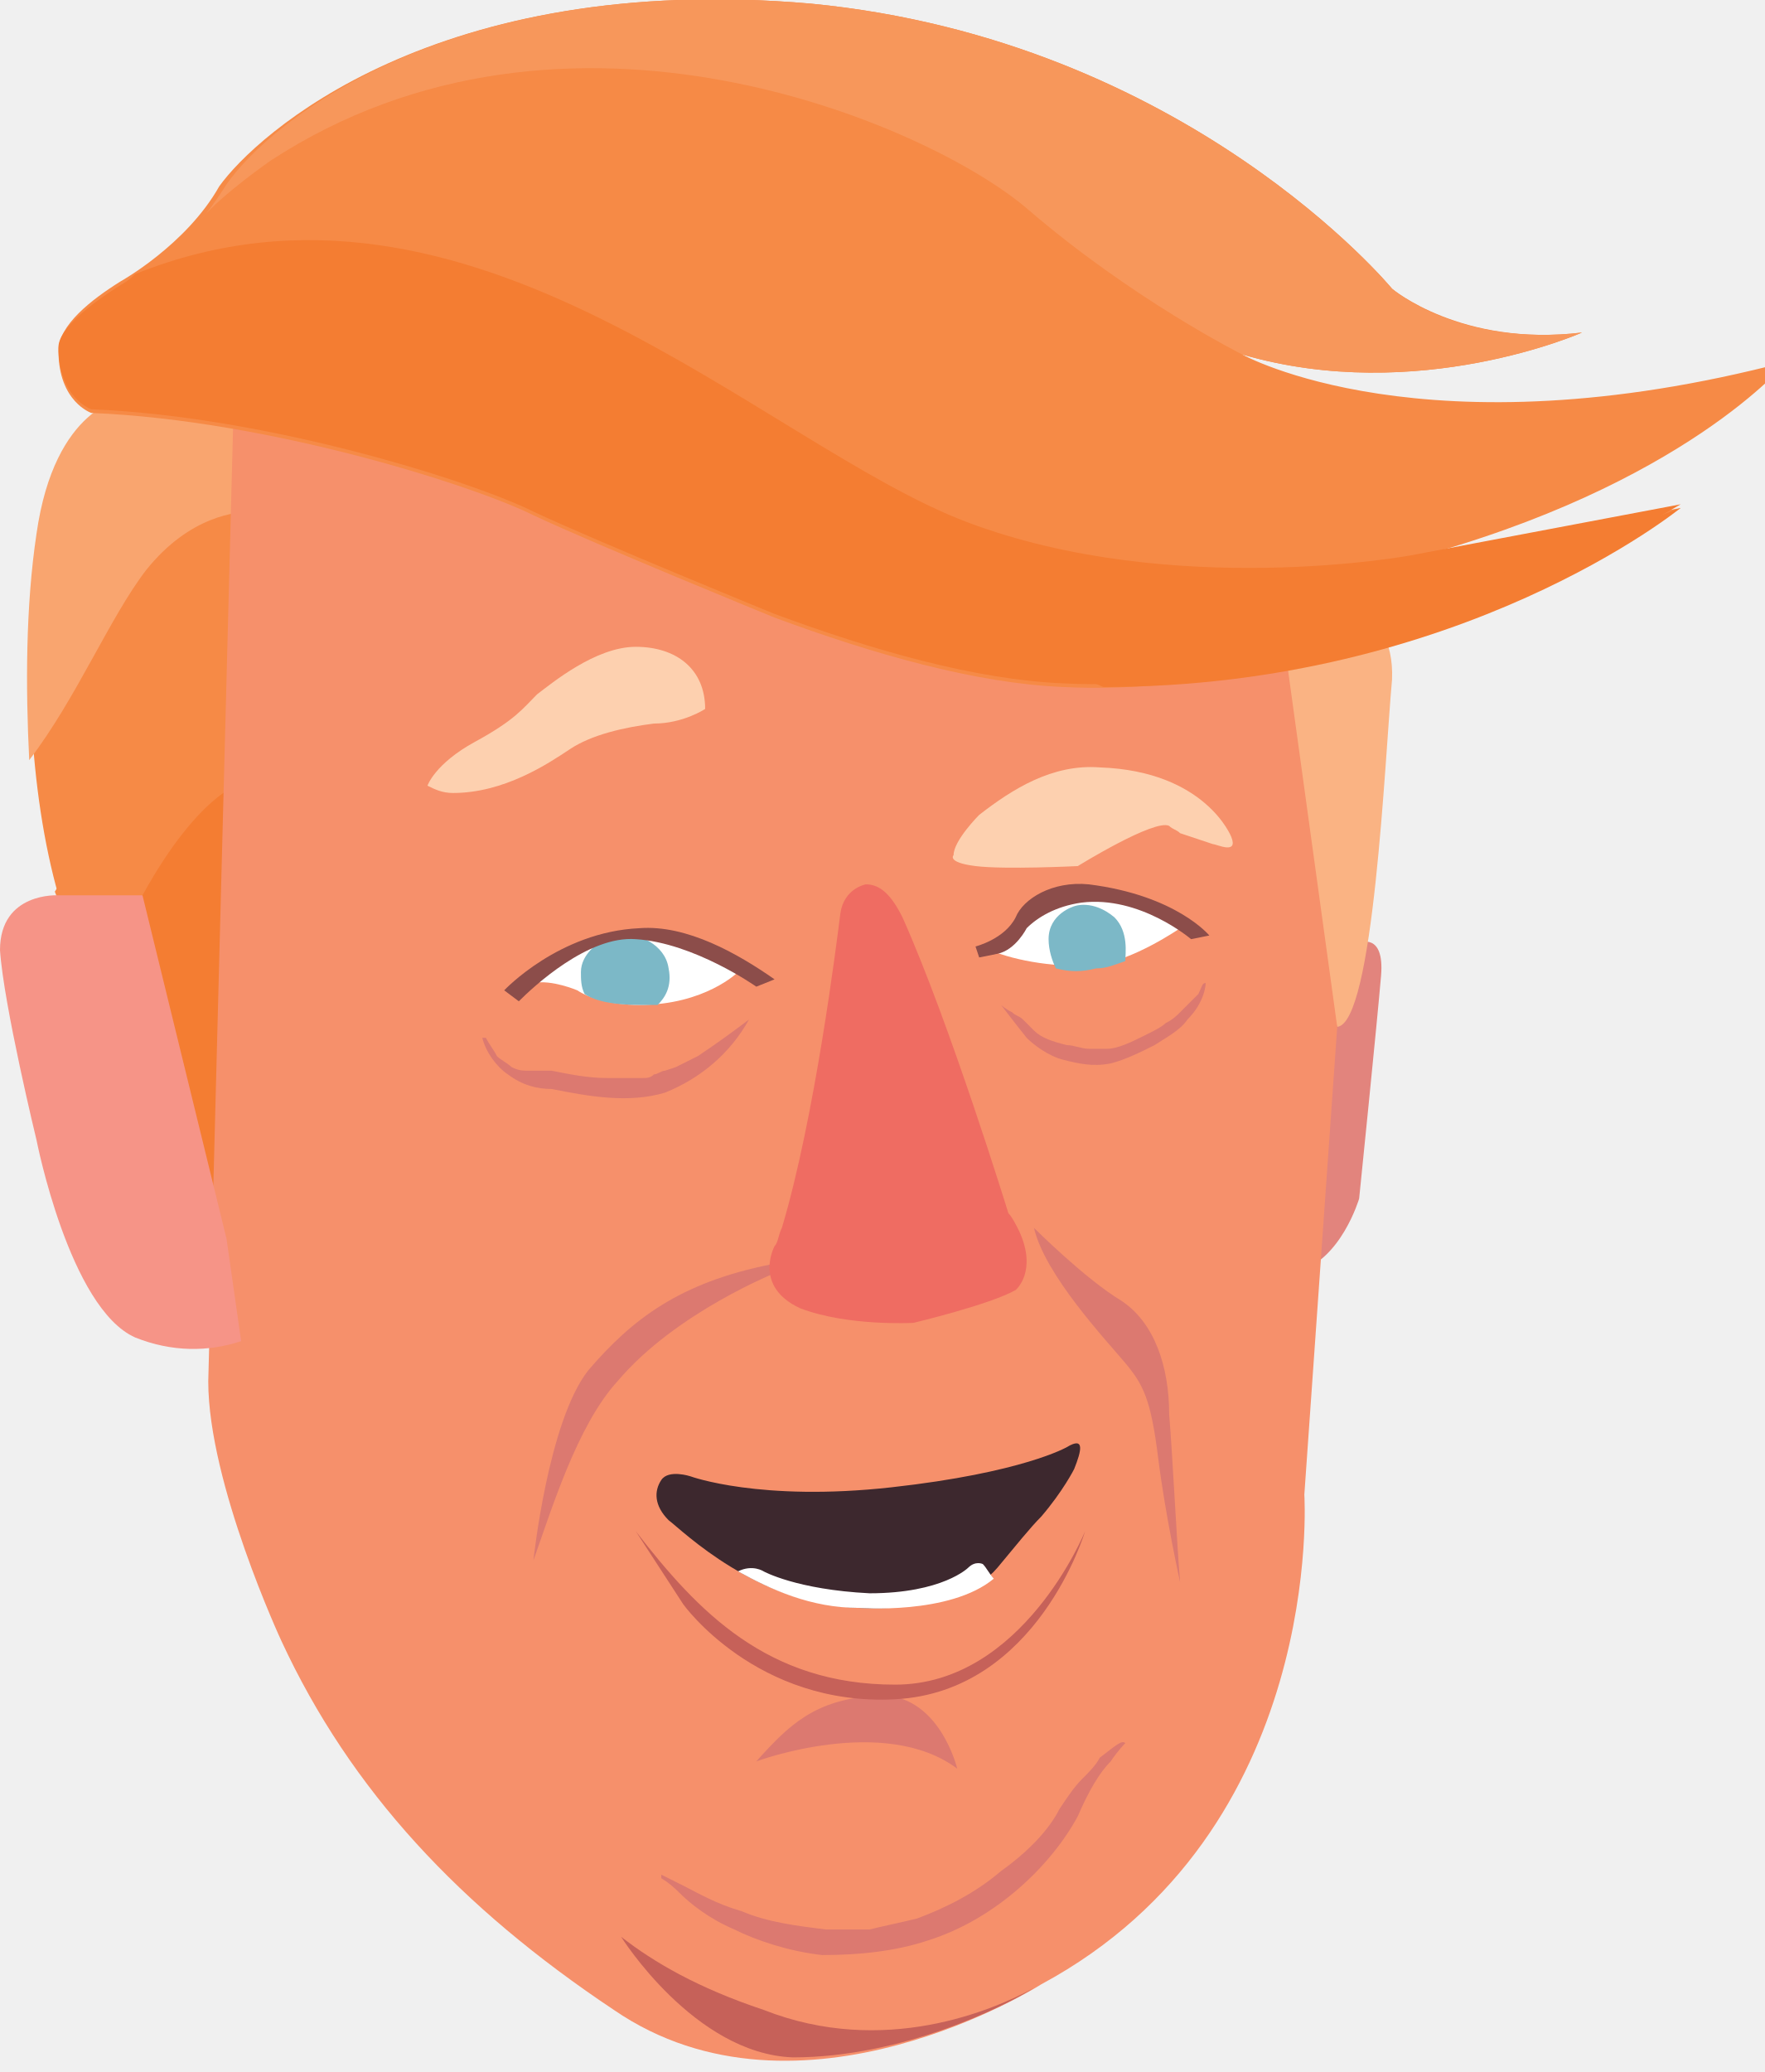
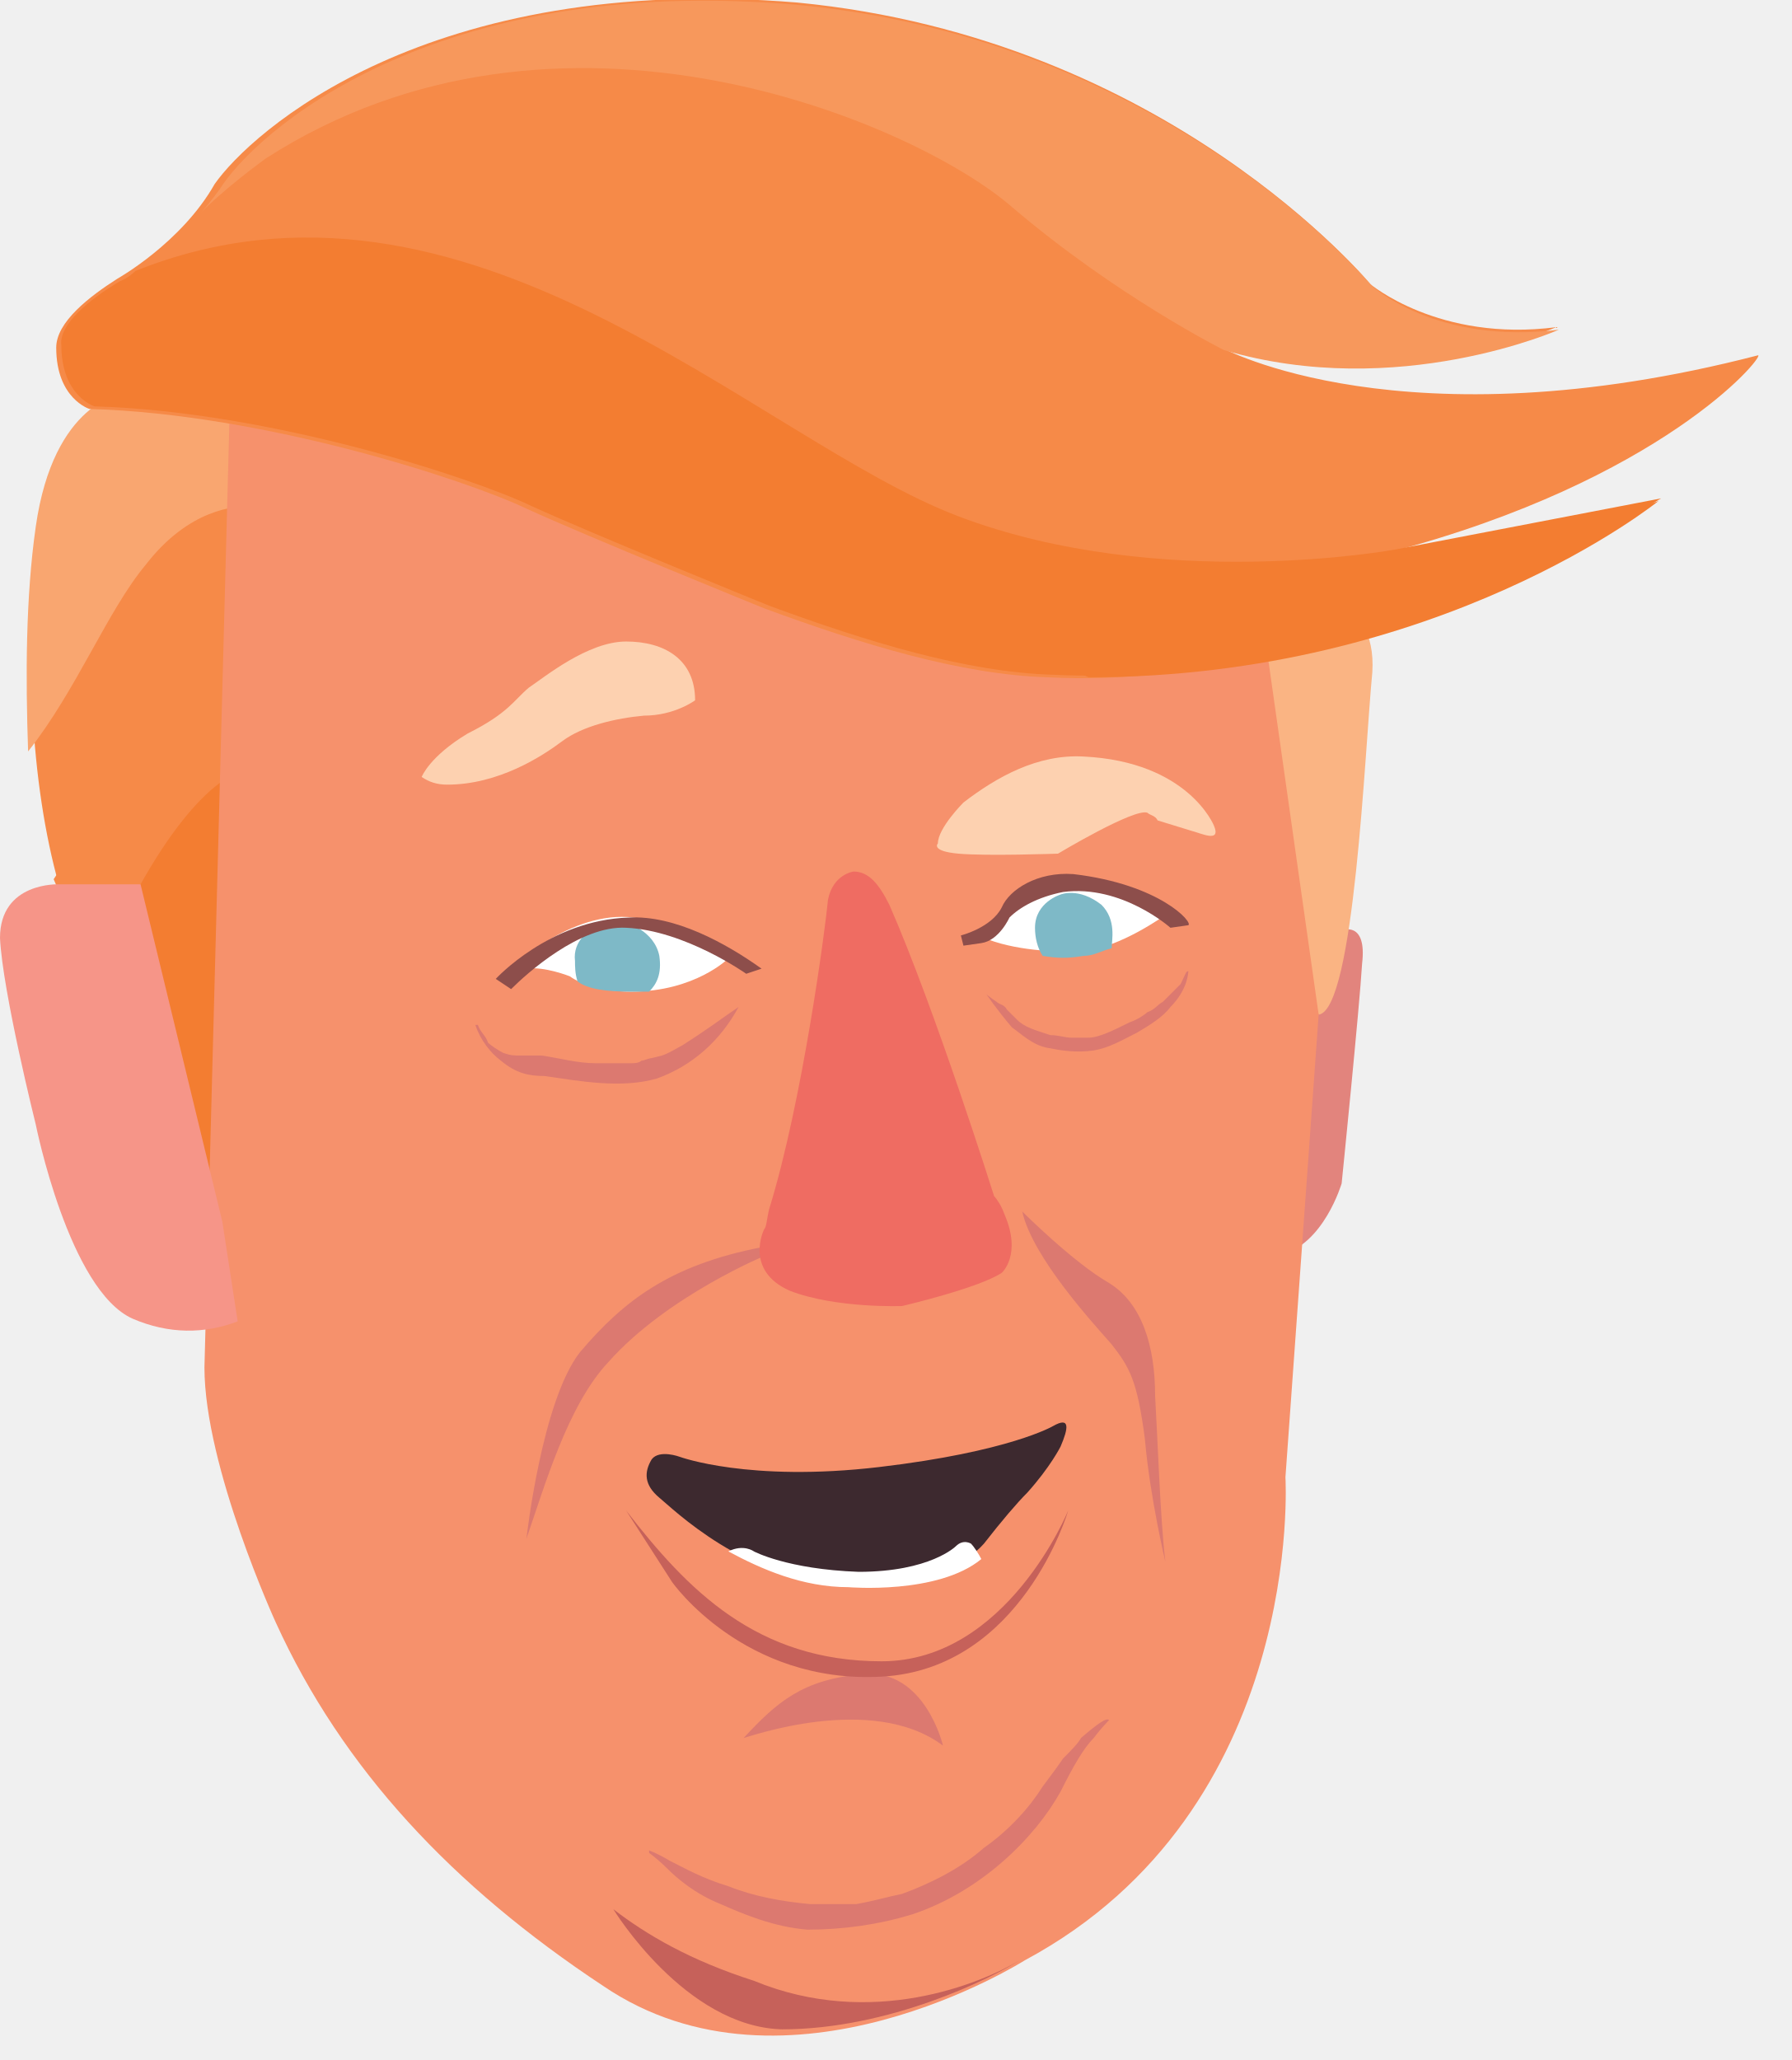
- <svg xmlns="http://www.w3.org/2000/svg" version="1.1" id="Layer_1" x="0px" y="0px" viewBox="0 0 48.3 56.7" enable-background="new 0 0 48.3 56.7" xml:space="preserve">
-   <g>
-     <polygon fill="#F68A46" points="1.5,24.4 1.7,24.9 3.3,24.9 3,23.3 2.2,23.3  " />
-     <path fill="#F68A46" d="M1.6,24.5c-0.8-2.8-1-6.7-0.5-9.9c0.5-3.5,2.4-3.7,2.4-3.7h3L7,11.3L6.3,33.9l-0.4,0.3l-3-9.7H1.6z" />
-     <path fill="#F9A56F" d="M1,14.6c0.5-3.5,2.4-3.7,2.4-3.7h3L7,11.3L6.9,14c-0.4,0-1.7,0.1-2.9,1.6c-1,1.3-1.9,3.5-3.2,5.2   C0.7,18.8,0.7,16.6,1,14.6z" />
-     <path fill="#F47D32" d="M6.3,33.9l-0.4,0.3l-3-9.7L3,25l0.9-0.5c1.6-2.9,2.8-3.1,2.8-3.1L6.3,33.9z" />
-     <path fill="#E2847D" d="M37.2,25.8c0,0,0.7-0.3,0.6,0.9c-0.1,1.2-0.6,6.1-0.6,6.1s-0.5,1.7-1.7,2l0.8-9.1L37.2,25.8z" />
-     <path fill="#FAB383" stroke="#FFFFFF" stroke-width="3.751200e-02" stroke-opacity="0" d="M36.6,28.1l-3.4-10.7l2.9-1.3   c0,0,2.1,0.3,2,2.5C37.9,20.8,37.6,28,36.6,28.1z" />
-     <path fill="#F6906B" d="M36.6,28.1l-0.9,12.8c0,0,0.6,9.2-7.2,13.4c0,0-6.6,4.2-11.7,0.7c-4.2-2.8-7.2-6-9.1-10.1c0,0-2-4.3-2-7.1   l0.7-26.9L35,16.5L36.6,28.1z" />
-     <path fill="#F69487" d="M3.9,24.5H1.6c0,0-1.6-0.1-1.6,1.5c0.1,1.5,1,5.2,1,5.2s0.9,4.6,2.7,5.4c1,0.4,2,0.4,2.9,0.1l-0.4-2.8   L3.9,24.5z" />
-     <path fill="#F68A46" stroke="#FFFFFF" stroke-width="3.751200e-02" stroke-opacity="0" d="M38.6,15.3l7.4-1.4c0,0-8.8,5.3-16.9,4.9   c-2.4-0.1-5.2-0.9-7.9-1.9c0,0-4.9-2-6.6-2.8c-1.6-0.8-7.2-2.6-12.1-2.8c0,0-0.9-0.3-0.9-1.7c0-0.7,0.9-1.4,1.7-1.9   c0,0,1.8-1,2.7-2.6C7,3.7,11.9-0.8,22.2,0.1c10.3,1,15.9,7.8,15.9,7.8s1.9,1.6,5.2,1.2c0,0-4.5,2-9.3,0.6c0,0,5,2.8,14.9,0.2   C48.9,9.9,46.1,13.3,38.6,15.3z" />
-     <path fill="#FDD0AF" stroke="#FFFFFF" stroke-width="3.751200e-02" stroke-opacity="0" d="M33.7,22.9c0,0-0.7-1.8-3.6-1.9   c-1.3-0.1-2.4,0.6-3.3,1.3c0,0-0.7,0.7-0.7,1.1c0,0-0.2,0.2,0.6,0.3c0.8,0.1,2.8,0,2.8,0s2.1-1.3,2.5-1.1c0.1,0.1,0.2,0.1,0.3,0.2   l0.9,0.3C33.3,23.1,33.9,23.4,33.7,22.9z" />
-     <path fill="#FDD0AF" stroke="#FFFFFF" stroke-width="3.751200e-02" stroke-opacity="0" d="M19.3,19.4c0,0-0.6,0.4-1.4,0.4   c-0.8,0.1-1.7,0.3-2.3,0.7c-0.6,0.4-1.8,1.2-3.2,1.2c-0.3,0-0.5-0.1-0.7-0.2c0,0,0.2-0.6,1.3-1.2c1.1-0.6,1.3-0.9,1.7-1.3   c0.4-0.3,1.6-1.3,2.7-1.3C18.5,17.7,19.3,18.3,19.3,19.4z" />
-     <path fill="#FFFFFF" d="M32.3,25.4c0,0-1.3,0.9-2.3,1c-1,0.1-2.2-0.1-2.9-0.4l0.4-0.2c0,0,1.2-1.8,2.9-1.3   C32.1,25,32.3,25.4,32.3,25.4z" />
-     <path fill="#7CB8C7" d="M28.7,25.7c0-0.7,0.7-0.9,0.7-0.9s0.5-0.2,1.1,0.3c0.4,0.4,0.3,1,0.3,1.2c-0.3,0.1-0.5,0.2-0.8,0.2   c-0.4,0.1-0.7,0.1-1.1,0C28.8,26.3,28.7,26,28.7,25.7z" />
-     <path fill="#FFFFFF" d="M20.2,26.6c0,0-0.9,0.9-2.7,0.9c-0.8,0-1.4-0.2-1.7-0.4c0,0-0.7-0.3-1.2-0.2l-0.4,0c0,0,1.6-1.6,3.4-1.4   C19.4,25.7,20.2,26.6,20.2,26.6z" />
-     <path fill="#7CB8C7" d="M16.4,25.8c0.2-0.1,1-0.2,1-0.2s0.8,0.2,0.9,0.9c0.1,0.5-0.1,0.8-0.3,1c-0.2,0-0.3,0-0.5,0   c-0.7,0-1.2-0.1-1.5-0.3c-0.1-0.2-0.1-0.4-0.1-0.6C15.9,26.1,16.4,25.8,16.4,25.8z" />
+ <svg xmlns="http://www.w3.org/2000/svg" version="1.1" id="Layer_1" x="0px" y="0px" viewBox="0 0 70.1 80.6" enable-background="new 0 0 70.1 80.6" xml:space="preserve">
+   <g id="trump">
+     <polygon fill="#F68A48" points="2.1,34.4 2.4,35.1 4.7,35.1 4.2,32.9 3.1,32.9  " />
+     <path fill="#F68A48" d="M2.3,34.6c-1.1-3.9-1.4-9.4-0.7-14c0.7-4.9,3.4-5.2,3.4-5.2h4.2L9.9,16l-1,31.9l-0.6,0.4L4.1,34.6H2.3z" />
+     <path fill="#F9A670" d="M1.4,20.6c0.7-4.9,3.4-5.2,3.4-5.2H9L9.9,16l-0.1,3.8c-0.6,0-2.4,0.1-4.1,2.3C4.2,23.9,3,27,1.1,29.4   C1,26.5,1,23.4,1.4,20.6z" />
+     <path fill="#F37D31" d="M8.9,47.8l-0.6,0.4L4.1,34.6l0.1,0.7l1.3-0.7c2.3-4.1,3.9-4.4,3.9-4.4L8.9,47.8z" />
+     <path fill="#E2847D" d="M52.5,36.4c0,0,1-0.4,0.8,1.3c-0.1,1.7-0.8,8.6-0.8,8.6s-0.7,2.4-2.4,2.8l1.1-12.8L52.5,36.4z" />
+     <path fill="#FAB483" stroke="#FFFFFF" stroke-width="3.751200e-02" stroke-opacity="0" d="M51.6,39.7l-4.8-15.1l4.1-1.8   c0,0,3,0.4,2.8,3.5C53.4,29.4,53,39.5,51.6,39.7z" />
+     <path fill="#F6916C" d="M51.6,39.7l-1.3,18.1c0,0,0.8,13-10.2,18.9c0,0-9.3,5.9-16.5,1c-5.9-3.9-10.2-8.5-12.8-14.2   c0,0-2.8-6.1-2.8-10l1-37.9l40.3,7.9L51.6,39.7z" />
+     <path fill="#F69588" d="M5.5,34.6H2.3c0,0-2.3-0.1-2.3,2.1C0.1,38.8,1.4,44,1.4,44s1.3,6.5,3.8,7.6c1.4,0.6,2.8,0.6,4.1,0.1   l-0.6-3.9L5.5,34.6z" />
+     <path fill="#F68A48" stroke="#FFFFFF" stroke-width="3.751200e-02" stroke-opacity="0" d="M54.4,21.6l10.4-2c0,0-12.4,7.5-23.8,6.9   c-3.4-0.1-7.3-1.3-11.1-2.7c0,0-6.9-2.8-9.3-3.9c-2.3-1.1-10.2-3.7-17.1-3.9c0,0-1.3-0.4-1.3-2.4c0-1,1.3-2,2.4-2.7   c0,0,2.5-1.4,3.8-3.7c1.4-2,8.3-8.3,22.8-7.1c14.5,1.4,22.4,11,22.4,11s2.7,2.3,7.3,1.7c0,0-6.3,2.8-13.1,0.8c0,0,7.1,3.9,21,0.3   C69,14,65,18.8,54.4,21.6z" />
+     <path fill="#FDD1B0" stroke="#FFFFFF" stroke-width="3.751200e-02" stroke-opacity="0" d="M47.5,32.3c0,0-1-2.5-5.1-2.7   c-1.8-0.1-3.4,0.8-4.7,1.8c0,0-1,1-1,1.6c0,0-0.3,0.3,0.8,0.4s3.9,0,3.9,0s3-1.8,3.5-1.6c0.1,0.1,0.3,0.1,0.4,0.3l1.3,0.4   C47,32.6,47.8,33,47.5,32.3z" />
+     <path fill="#FDD1B0" stroke="#FFFFFF" stroke-width="3.751200e-02" stroke-opacity="0" d="M27.2,27.4c0,0-0.8,0.6-2,0.6   c-1.1,0.1-2.4,0.4-3.2,1c-0.8,0.6-2.5,1.7-4.5,1.7c-0.4,0-0.7-0.1-1-0.3c0,0,0.3-0.8,1.8-1.7c1.6-0.8,1.8-1.3,2.4-1.8   c0.6-0.4,2.3-1.8,3.8-1.8S27.2,25.8,27.2,27.4z" />
+     <path fill="#FFFFFF" d="M45.6,35.8c0,0-1.8,1.3-3.2,1.4c-1.4,0.1-3.1-0.1-4.1-0.6l0.6-0.3c0,0,1.7-2.5,4.1-1.8   C45.3,35.3,45.6,35.8,45.6,35.8z" />
+     <path fill="#7EB9C7" d="M40.5,36.3c0-1,1-1.3,1-1.3s0.7-0.3,1.6,0.4c0.6,0.6,0.4,1.4,0.4,1.7c-0.4,0.1-0.7,0.3-1.1,0.3   c-0.6,0.1-1,0.1-1.6,0C40.6,37.1,40.5,36.7,40.5,36.3z" />
+     <path fill="#FFFFFF" d="M28.5,37.5c0,0-1.3,1.3-3.8,1.3c-1.1,0-2-0.3-2.4-0.6c0,0-1-0.4-1.7-0.3H20c0,0,2.3-2.3,4.8-2   C27.4,36.3,28.5,37.5,28.5,37.5z" />
+     <path fill="#7EB9C7" d="M23.1,36.4c0.3-0.1,1.4-0.3,1.4-0.3s1.1,0.3,1.3,1.3c0.1,0.7-0.1,1.1-0.4,1.4c-0.3,0-0.4,0-0.7,0   c-1,0-1.7-0.1-2.1-0.4c-0.1-0.3-0.1-0.6-0.1-0.8C22.4,36.8,23.1,36.4,23.1,36.4z" />
    <g>
-       <path fill="#DC7970" d="M20.5,27.9c-0.5,0.9-1.3,1.6-2.3,2c-1,0.3-2.1,0.1-3.1-0.1l0,0c-0.4,0-0.8-0.1-1.2-0.4    c-0.3-0.2-0.6-0.6-0.7-1l0.1,0c0.1,0.2,0.2,0.3,0.3,0.5c0.1,0.1,0.3,0.2,0.4,0.3c0.2,0.1,0.3,0.1,0.5,0.1c0.2,0,0.4,0,0.5,0l0,0    l0.1,0c0.5,0.1,1,0.2,1.5,0.2l0.7,0c0.1,0,0.2,0,0.3,0c0.1,0,0.2,0,0.3-0.1c0.1,0,0.2-0.1,0.3-0.1l0.3-0.1    c0.2-0.1,0.4-0.2,0.6-0.3C19.7,28.5,20.1,28.2,20.5,27.9L20.5,27.9z" />
+       <path fill="#DC7970" d="M28.9,39.4c-0.7,1.3-1.8,2.3-3.2,2.8c-1.4,0.4-3,0.1-4.4-0.1l0,0c-0.6,0-1.1-0.1-1.7-0.6    c-0.4-0.3-0.8-0.8-1-1.4h0.1c0.1,0.3,0.3,0.4,0.4,0.7c0.1,0.1,0.4,0.3,0.6,0.4c0.3,0.1,0.4,0.1,0.7,0.1s0.6,0,0.7,0l0,0h0.1    c0.7,0.1,1.4,0.3,2.1,0.3h1c0.1,0,0.3,0,0.4,0c0.1,0,0.3,0,0.4-0.1c0.1,0,0.3-0.1,0.4-0.1l0.4-0.1c0.3-0.1,0.6-0.3,0.8-0.4    C27.8,40.2,28.3,39.8,28.9,39.4L28.9,39.4z" />
    </g>
    <g>
-       <path fill="#DC7970" d="M33,26.9c0,0,0,0.5-0.5,1c-0.2,0.3-0.6,0.5-0.9,0.7c-0.4,0.2-0.8,0.4-1.2,0.5c-0.5,0.1-0.9,0-1.3-0.1    c-0.4-0.1-0.8-0.4-1-0.6c-0.4-0.5-0.7-0.9-0.7-0.9l0,0c0,0,0.1,0.1,0.3,0.2c0.1,0.1,0.2,0.1,0.3,0.2c0.1,0.1,0.2,0.2,0.3,0.3    c0.2,0.2,0.5,0.3,0.9,0.4c0.2,0,0.4,0.1,0.6,0.1c0.1,0,0.2,0,0.3,0c0.1,0,0.1,0,0.2,0c0.3,0,0.7-0.2,1.1-0.4    c0.2-0.1,0.4-0.2,0.5-0.3c0.2-0.1,0.3-0.2,0.4-0.3c0.2-0.2,0.4-0.4,0.5-0.5C32.9,27,32.9,26.9,33,26.9L33,26.9z" />
+       <path fill="#DC7970" d="M46.5,38c0,0,0,0.7-0.7,1.4c-0.3,0.4-0.8,0.7-1.3,1c-0.6,0.3-1.1,0.6-1.7,0.7c-0.7,0.1-1.3,0-1.8-0.1    c-0.6-0.1-1.1-0.6-1.4-0.8c-0.6-0.7-1-1.3-1-1.3l0,0c0,0,0.1,0.1,0.4,0.3c0.1,0.1,0.3,0.1,0.4,0.3c0.1,0.1,0.3,0.3,0.4,0.4    c0.3,0.3,0.7,0.4,1.3,0.6c0.3,0,0.6,0.1,0.8,0.1c0.1,0,0.3,0,0.4,0s0.1,0,0.3,0c0.4,0,1-0.3,1.6-0.6c0.3-0.1,0.6-0.3,0.7-0.4    c0.3-0.1,0.4-0.3,0.6-0.4c0.3-0.3,0.6-0.6,0.7-0.7C46.4,38.1,46.4,38,46.5,38L46.5,38z" />
    </g>
-     <path fill="#DC7970" d="M32.3,43.3c0,0-0.4-1.8-0.6-3.4c-0.2-1.6-0.4-2-0.9-2.6c-0.5-0.6-2.2-2.4-2.5-3.7c0,0,1.4,1.4,2.4,2   c0.9,0.6,1.3,1.8,1.3,3.1C32.1,39.9,32.2,42.1,32.3,43.3z" />
-     <path fill="#DC7970" d="M21.3,34.8c0,0-2.8,1.1-4.4,3c-1.1,1.2-1.8,3.5-2.3,4.9c0,0,0.4-3.8,1.5-5.2c1.2-1.4,2.5-2.4,5-2.9   L21.3,34.8z" />
-     <path fill="#3D282E" d="M18.1,40.5c0.2-0.3,0.8-0.1,0.8-0.1s1.9,0.7,5.5,0.3c3.6-0.4,4.8-1.1,4.8-1.1c0.5-0.3,0.4,0.1,0.2,0.6   c0,0-0.3,0.6-0.9,1.3c0,0,0,0,0,0c-0.3,0.3-0.7,0.8-1.2,1.4c-1.1,1.3-3.8,1.1-3.8,1.1c-2.8-0.1-4.8-2.1-5.2-2.4   C17.9,41.2,17.9,40.8,18.1,40.5z" />
-     <path fill="#FFFFFF" d="M20.9,43c0,0,0.9,0.5,2.9,0.6c2,0,2.7-0.7,2.7-0.7c0.2-0.2,0.4-0.1,0.4-0.1c0.1,0.1,0.2,0.3,0.3,0.4   C26,44.2,23.5,44,23.5,44c-1.3,0-2.4-0.5-3.3-1C20.6,42.8,20.9,43,20.9,43z" />
-     <path fill="#DC7970" d="M26.2,48.4c0,0-0.5-2.1-2.2-2c-1.7,0.1-2.4,0.8-3.3,1.8C20.7,48.2,24.2,46.9,26.2,48.4z" />
-     <path fill="#C66159" d="M17.4,41.9c1.7,2.2,3.6,4.2,7.1,4.2c3.5,0,5.2-4.2,5.2-4.2s-1.3,4.4-5.2,4.6c-3.8,0.2-5.8-2.6-5.8-2.6   L17.4,41.9z" />
+     <path fill="#DC7970" d="M45.6,61.1c0,0-0.6-2.5-0.8-4.8c-0.3-2.3-0.6-2.8-1.3-3.7c-0.7-0.8-3.1-3.4-3.5-5.2c0,0,2,2,3.4,2.8   c1.3,0.8,1.8,2.5,1.8,4.4C45.3,56.3,45.4,59.4,45.6,61.1z" />
+     <path fill="#DC7970" d="M30,49.1c0,0-3.9,1.6-6.2,4.2c-1.6,1.7-2.5,4.9-3.2,6.9c0,0,0.6-5.4,2.1-7.3c1.7-2,3.5-3.4,7.1-4.1L30,49.1   z" />
+     <path fill="#3D292F" d="M25.5,57.1c0.3-0.4,1.1-0.1,1.1-0.1s2.7,1,7.8,0.4c5.1-0.6,6.8-1.6,6.8-1.6c0.7-0.4,0.6,0.1,0.3,0.8   c0,0-0.4,0.8-1.3,1.8l0,0c-0.4,0.4-1,1.1-1.7,2c-1.6,1.8-5.4,1.6-5.4,1.6c-3.9-0.1-6.8-3-7.3-3.4C25.2,58.1,25.2,57.6,25.5,57.1z" />
+     <path fill="#FFFFFF" d="M29.5,60.7c0,0,1.3,0.7,4.1,0.8c2.8,0,3.8-1,3.8-1c0.3-0.3,0.6-0.1,0.6-0.1c0.1,0.1,0.3,0.4,0.4,0.6   c-1.7,1.4-5.2,1.1-5.2,1.1c-1.8,0-3.4-0.7-4.7-1.4C29.1,60.4,29.5,60.7,29.5,60.7z" />
+     <path fill="#DC7970" d="M36.9,68.3c0,0-0.7-3-3.1-2.8s-3.4,1.1-4.7,2.5C29.2,68,34.1,66.2,36.9,68.3z" />
+     <path fill="#C6615A" d="M24.5,59.1c2.4,3.1,5.1,5.9,10,5.9s7.3-5.9,7.3-5.9s-1.8,6.2-7.3,6.5c-5.4,0.3-8.2-3.7-8.2-3.7L24.5,59.1z" />
    <g>
-       <path fill="#DC7970" d="M30.8,47.7c0,0-0.2,0.2-0.4,0.5c-0.3,0.3-0.6,0.8-0.9,1.5c-0.7,1.3-2.2,2.8-4.1,3.4    c-0.9,0.3-1.9,0.4-2.9,0.4c-0.9-0.1-1.8-0.4-2.4-0.7c-0.7-0.3-1.2-0.7-1.5-1c-0.3-0.3-0.5-0.4-0.5-0.4l0-0.1c0,0,0.2,0.1,0.6,0.3    c0.4,0.2,0.9,0.5,1.6,0.7c0.7,0.3,1.5,0.4,2.3,0.5c0.2,0,0.4,0,0.6,0l0.2,0l0.1,0l0.3,0c0.4-0.1,0.9-0.2,1.3-0.3    c0.8-0.3,1.6-0.7,2.3-1.3c0.7-0.5,1.3-1.1,1.6-1.7c0.2-0.3,0.4-0.6,0.6-0.8c0.2-0.2,0.4-0.4,0.5-0.6    C30.5,47.8,30.7,47.6,30.8,47.7L30.8,47.7z" />
+       <path fill="#DC7970" d="M43.4,67.3c0,0-0.3,0.3-0.6,0.7c-0.4,0.4-0.8,1.1-1.3,2.1c-1,1.8-3.1,3.9-5.8,4.8    c-1.3,0.4-2.7,0.6-4.1,0.6c-1.3-0.1-2.5-0.6-3.4-1c-1-0.4-1.7-1-2.1-1.4c-0.4-0.4-0.7-0.6-0.7-0.6v-0.1c0,0,0.3,0.1,0.8,0.4    c0.6,0.3,1.3,0.7,2.3,1c1,0.4,2.1,0.6,3.2,0.7c0.3,0,0.6,0,0.8,0H33h0.1h0.4c0.6-0.1,1.3-0.3,1.8-0.4c1.1-0.4,2.3-1,3.2-1.8    c1-0.7,1.8-1.6,2.3-2.4c0.3-0.4,0.6-0.8,0.8-1.1c0.3-0.3,0.6-0.6,0.7-0.8C43,67.4,43.3,67.2,43.4,67.3L43.4,67.3z" />
    </g>
-     <path fill="#C66159" d="M28.3,54.4c-0.8,0.5-3.6,1.9-6.6,1.9C19,56.2,17,53,17,53c0.9,0.7,2.1,1.4,3.9,2   C24.2,56.3,27.2,55,28.3,54.4z" />
-     <path fill="#F47D32" stroke="#FFFFFF" stroke-width="3.751200e-02" stroke-opacity="0" d="M3.3,7.8c0,0,0.2-0.1,0.4-0.3   c9.2-3.7,17.2,4.7,22.8,6.8s12.1,0.9,12.1,0.9l7.4-1.4c0,0-8.8,5.3-16.9,4.9c-2.4-0.1-5.2-0.9-7.9-1.9c0,0-4.9-2-6.6-2.8   c-1.6-0.8-7.2-2.6-12.1-2.8c0,0-0.9-0.3-0.9-1.7C1.6,9,2.5,8.3,3.3,7.8z" />
-     <path fill="#F7975B" d="M7.4,4.4c0,0-1.3,0.9-1.9,1.6c0,0,0,0,0,0c0.2-0.2,0.4-0.5,0.6-0.8C7,3.7,11.9-0.8,22.2,0.1   c10.3,1,15.9,7.8,15.9,7.8s1.8,1.6,5.2,1.2c0,0-4.5,2-9.3,0.6c0,0-3-1.5-5.9-4C25.4,3.4,15.5-0.9,7.4,4.4z" />
-     <path fill="#8C4D4A" d="M29.8,24.2c-1-0.1-1.8,0.4-2,0.9c-0.3,0.6-1.1,0.8-1.1,0.8l0.1,0.3l0.5-0.1c0.5-0.1,0.8-0.7,0.8-0.7   c0.3-0.3,0.8-0.6,1.5-0.7c1.6-0.2,3,1,3,1l0.5-0.1C33.1,25.6,32.2,24.5,29.8,24.2z" />
-     <path fill="#8C4D4A" d="M20.7,27c0,0-1.7-1.2-3.3-1.3c-1.3-0.1-2.8,1.3-3.2,1.7l-0.4-0.3c0,0,1.5-1.6,3.7-1.7   c1.3-0.1,2.7,0.7,3.7,1.4L20.7,27z" />
-     <path fill="#F47D32" stroke="#FFFFFF" stroke-width="3.751200e-02" stroke-opacity="0" d="M46,13.9c0,0-6,4.9-15.8,4.9l-3.7-1.6   l12.9-0.9L46,13.9z" />
-     <path fill="#EF6C62" d="M25,36.2c0,0,2.1-0.5,2.8-0.9c0,0,0.6-0.5,0.1-1.6c-0.1-0.2-0.2-0.4-0.3-0.5c0,0-1.6-5.2-2.9-8.1   c-0.3-0.6-0.6-0.9-1-0.9c0,0-0.6,0.1-0.7,0.8c-0.1,0.8-0.7,5.6-1.6,8.6c-0.1,0.2-0.1,0.4-0.2,0.5c0,0-0.6,1.1,0.7,1.7   C23.2,36.3,25,36.2,25,36.2z" />
+     <path fill="#C6615A" d="M39.9,76.7c-1.1,0.7-5.1,2.7-9.3,2.7c-3.8-0.1-6.6-4.7-6.6-4.7c1.3,1,3,2,5.5,2.8   C34.1,79.4,38.4,77.6,39.9,76.7z" />
+     <path fill="#F37D31" stroke="#FFFFFF" stroke-width="3.751200e-02" stroke-opacity="0" d="M4.7,11c0,0,0.3-0.1,0.6-0.4   c13-5.2,24.3,6.6,32.2,9.6s17.1,1.3,17.1,1.3l10.4-2c0,0-12.4,7.5-23.8,6.9c-3.4-0.1-7.3-1.3-11.1-2.7c0,0-6.9-2.8-9.3-3.9   c-2.3-1.1-10.2-3.7-17.1-3.9c0,0-1.3-0.4-1.3-2.4C2.3,12.7,3.5,11.7,4.7,11z" />
+     <path fill="#F7985C" d="M10.4,6.2c0,0-1.8,1.3-2.7,2.3l0,0C8,8.2,8.3,7.8,8.6,7.4c1.3-2.1,8.2-8.5,22.7-7.2   c14.5,1.4,22.4,11,22.4,11s2.5,2.3,7.3,1.7c0,0-6.3,2.8-13.1,0.8c0,0-4.2-2.1-8.3-5.6C35.8,4.8,21.9-1.2,10.4,6.2z" />
+     <path fill="#8D4E4B" d="M42,34.2c-1.4-0.1-2.5,0.6-2.8,1.3c-0.4,0.8-1.6,1.1-1.6,1.1l0.1,0.4l0.7-0.1c0.7-0.1,1.1-1,1.1-1   c0.4-0.4,1.1-0.8,2.1-1c2.3-0.3,4.2,1.4,4.2,1.4l0.7-0.1C46.7,36.1,45.4,34.6,42,34.2z" />
+     <path fill="#8D4E4B" d="M29.2,38.1c0,0-2.4-1.7-4.7-1.8c-1.8-0.1-3.9,1.8-4.5,2.4l-0.6-0.4c0,0,2.1-2.3,5.2-2.4   c1.8-0.1,3.8,1,5.2,2L29.2,38.1z" />
+     <path fill="#F37D31" stroke="#FFFFFF" stroke-width="3.751200e-02" stroke-opacity="0" d="M64.9,19.6c0,0-8.5,6.9-22.3,6.9   l-5.2-2.3L55.6,23L64.9,19.6z" />
+     <path fill="#EF6C62" d="M35.3,51.1c0,0,3-0.7,3.9-1.3c0,0,0.8-0.7,0.1-2.3c-0.1-0.3-0.3-0.6-0.4-0.7c0,0-2.3-7.3-4.1-11.4   c-0.4-0.8-0.8-1.3-1.4-1.3c0,0-0.8,0.1-1,1.1c-0.1,1.1-1,7.9-2.3,12.1C30,47.7,30,48,29.9,48.1c0,0-0.8,1.6,1,2.4   C32.7,51.2,35.3,51.1,35.3,51.1z" />
  </g>
</svg>
